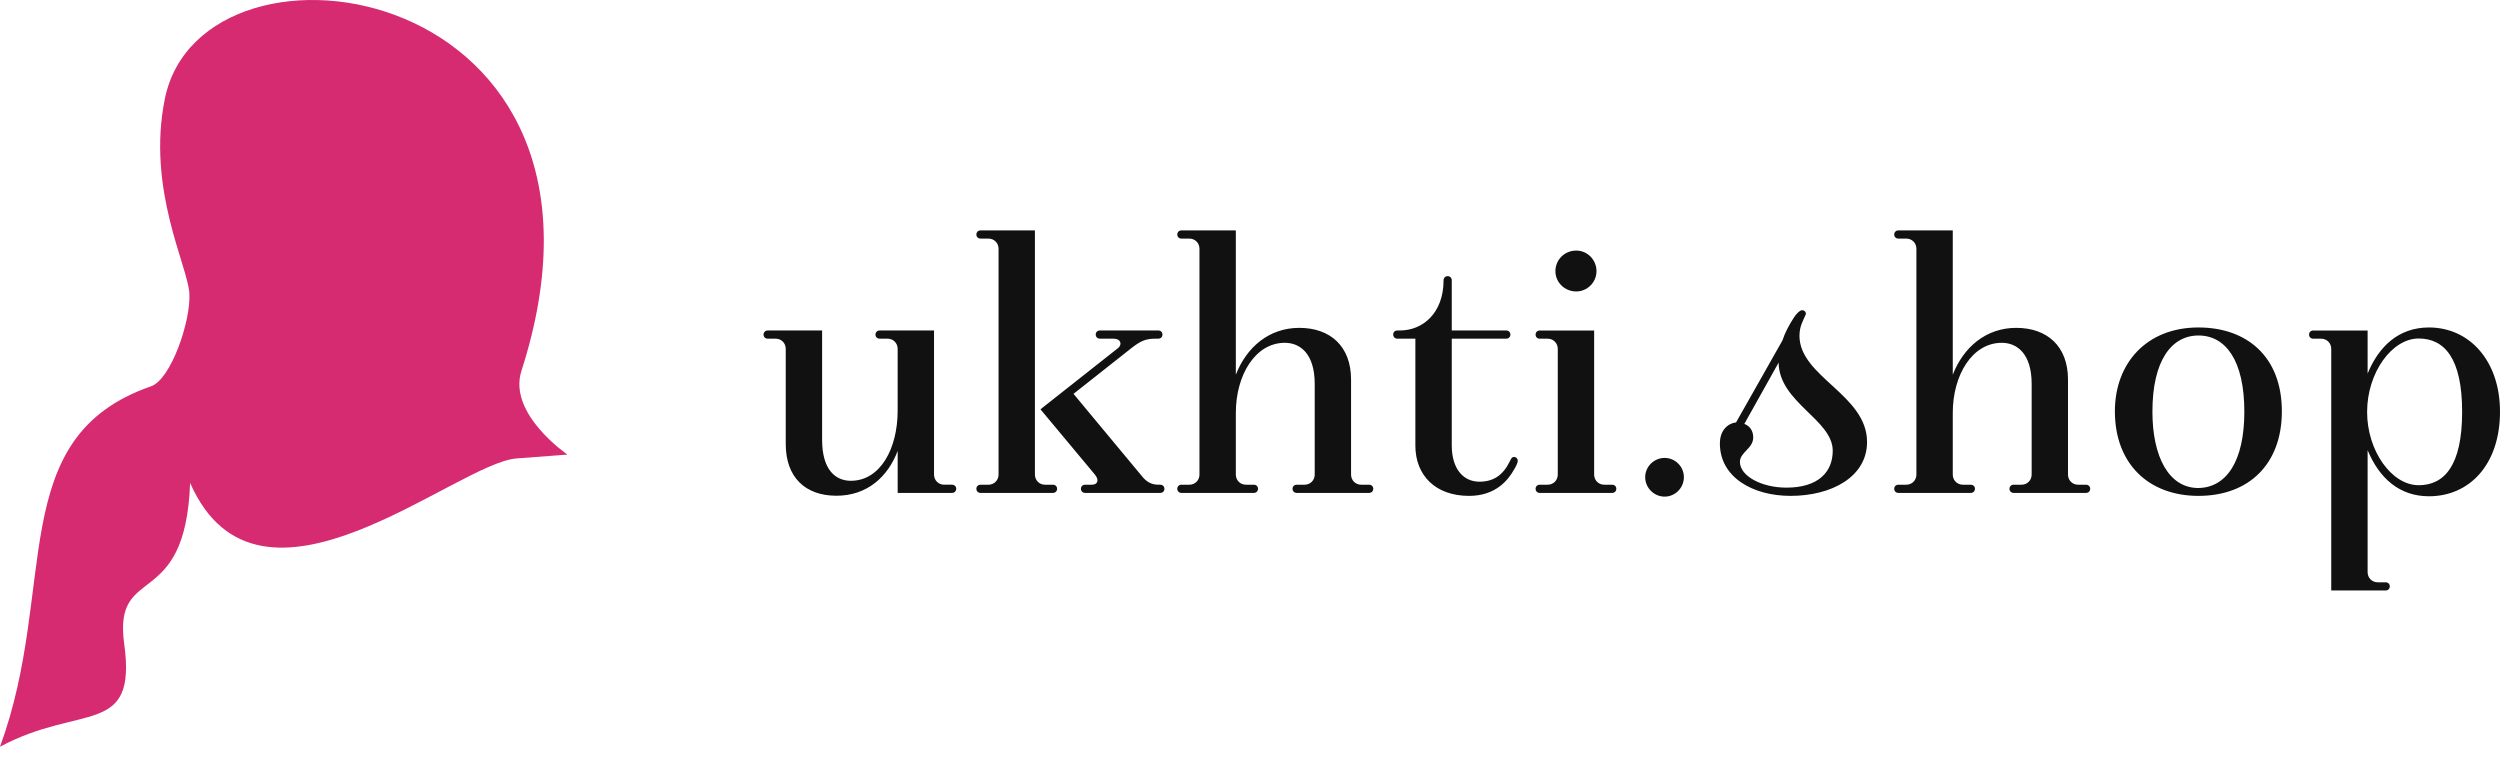
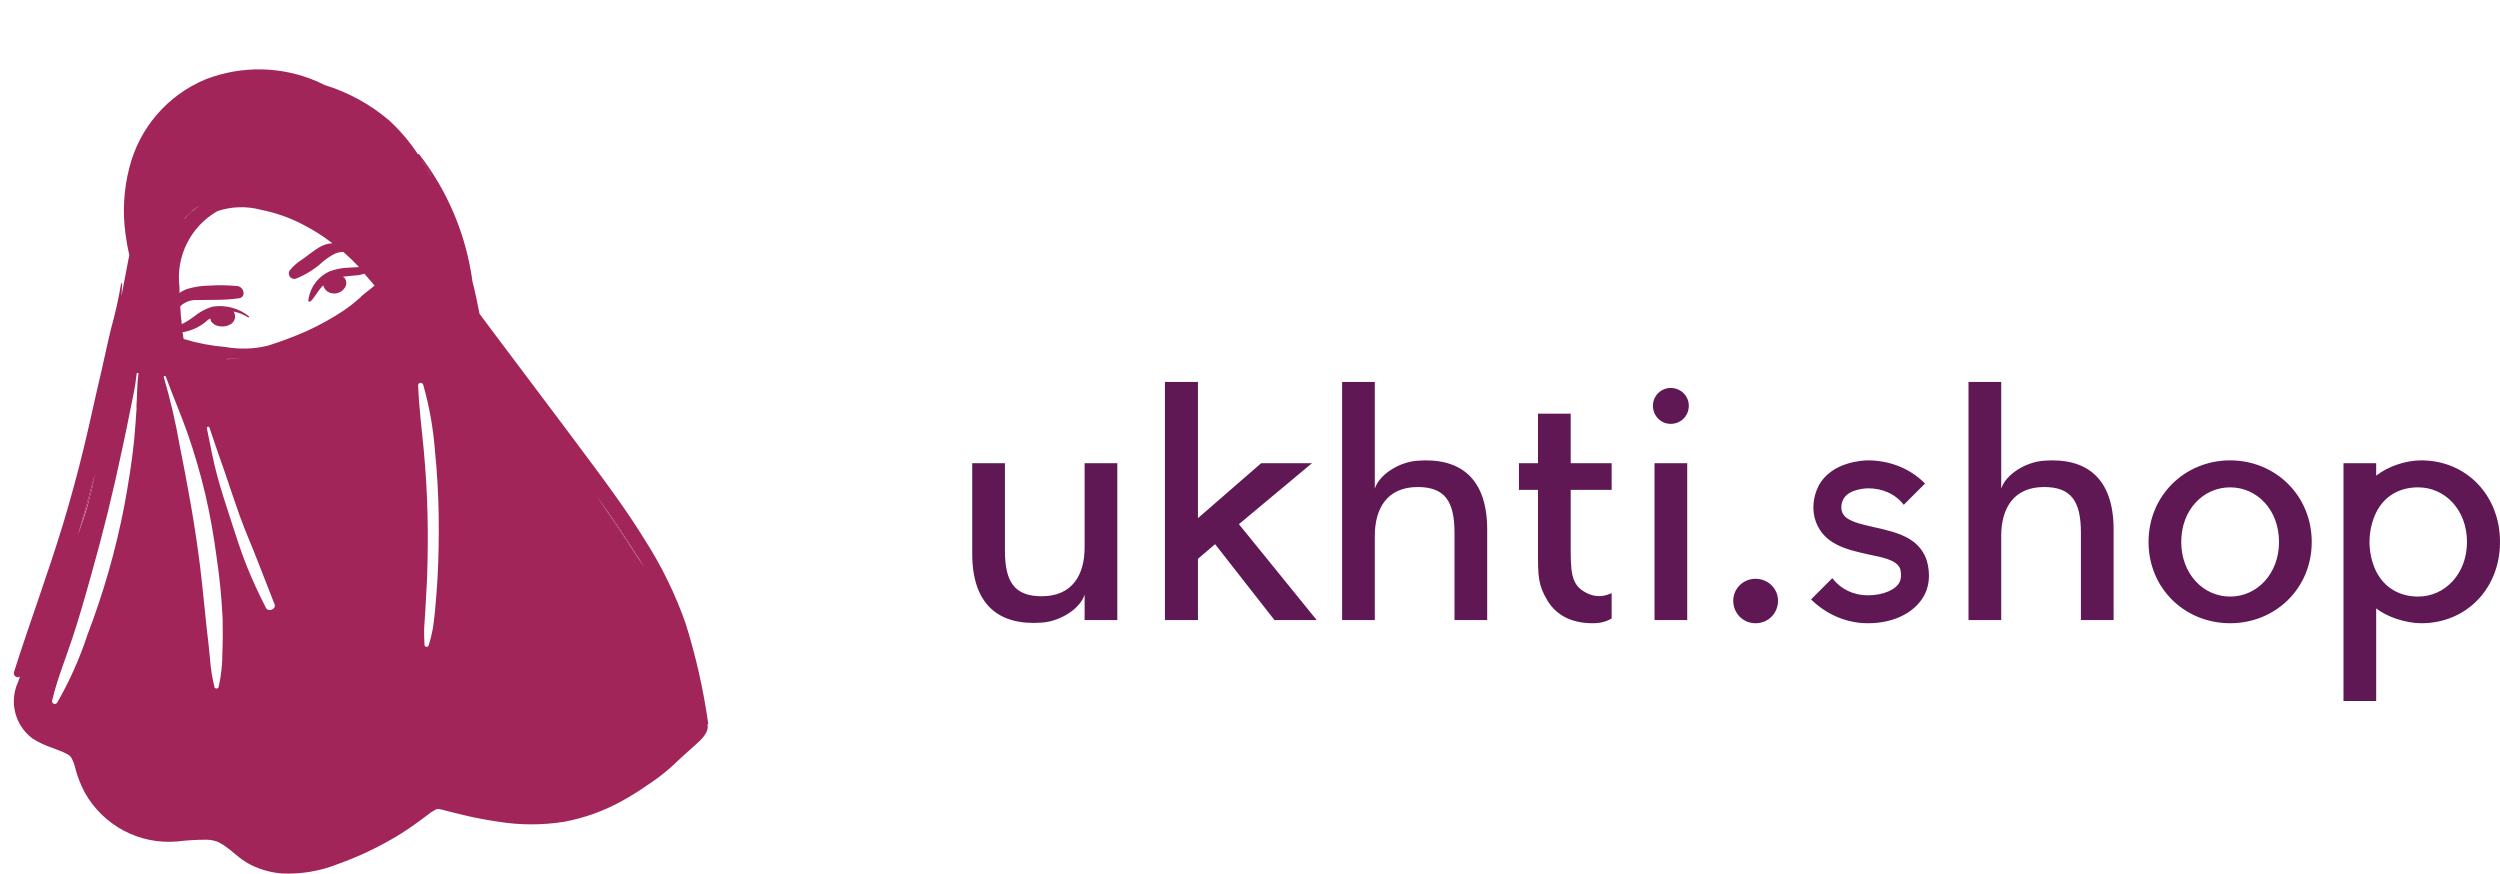
- <svg xmlns="http://www.w3.org/2000/svg" width="379.796" height="118.441" viewBox="-10 -5 379.796 118.441" class="css-1j8o68f">
-   <defs id="SvgjsDefs2771" />
-   <g id="SvgjsG2772" featurekey="QMusi1-0" transform="matrix(0.01426269,0,0,0.01426269,-38.21159,-19.59465)" fill="#d62b70">
-     <defs />
-     <g>
-       <path class="fil0" d="M3734 2075c-196,963 245,1780 261,2074 17,294 -196,915 -408,989 -1567,542 -986,2147 -1609,3839 862,-463 1460,-100 1323,-1095 -120,-871 652,-328 702,-1715 734,1671 2832,-215 3480,-261 343,-25 539,-41 539,-41 0,0 -637,-433 -490,-891 1341,-4171 -3398,-4865 -3798,-2899zm142 395c249,-404 709,-328 1173,-203 -477,-964 -1172,-651 -1173,203zm1221 -101c-498,-137 -1000,-241 -1212,278 58,609 331,1247 355,1494 25,253 82,302 229,425 337,280 978,-142 972,-523 -5,-306 -86,-1085 -344,-1674z" style="fill: #d62b70;" />
+ <svg xmlns="http://www.w3.org/2000/svg" width="360" height="125.765" viewBox="0 0 360 125.765" class="css-1j8o68f">
+   <defs id="SvgjsDefs1001" />
+   <g id="SvgjsG1007" featurekey="PG4fjM-0" transform="matrix(36.51847,0,0,36.51847,-39.30021,-23.40119)" fill="#a12559">
+     <g data-name="Layer 1">
+       <path d="M1.86,1.455l.007-.004-.013.007-.011.007-.003.002-.002.002-.022.02L1.807,1.498l-.002.002-.002.003A.235.235,0,0,1,1.86,1.455Z" />
+       <path d="M1.986,2.055c-.006 0-.012 0-.018 0l.002.001a.383.383,0,0,0,.057-.004C2.014,2.054,2,2.055,1.986,2.055Z" />
+       <path d="M2.736,1.268c.016.025.031.05.045.075A.678.678,0,0,0,2.736,1.268Z" />
+       <path d="M1.439,2.567c.005-.02.009-.04.012-.06q-.032.123-.069.243c.009-.024.017-.048.025-.072C1.419,2.642,1.43,2.605,1.439,2.567Z" />
+       <path d="M3.615,2.878l-.027-.044c-.05-.081-.104-.159-.159-.236q.076.115.153.229Z" />
+       <path d="M2.967,1.878c-.008-.043-.017-.085-.028-.128C2.936,1.725,2.931,1.7,2.926,1.675a1.041,1.041,0,0,0-.198-.427l-.004.001a.712.712,0,0,0-.114-.134A.716.716,0,0,0,2.356.976L2.329.963a.579.579,0,0,0-.443-.009.512.512,0,0,0-.3.349.673.673,0,0,0-.015.26.838.838,0,0,0,.015.084l-.003.015q-.014.073-.028.146c.001-.017.002-.034.003-.05l-.004,0a1.778,1.778,0,0,1-.04.179c-.014.056-.025.112-.038.168-.024.1-.045.201-.069.3q-.037.152-.082.302c-.06.197-.132.389-.194.585a.016.016,0,0,0,.024.017l-.008.022a.183.183,0,0,0,.056.221.356.356,0,0,0,.08.038l.039.015.006.003L1.344,3.616l.007.005.001.001.005.006a.142.142,0,0,1,.015.038.433.433,0,0,0,.039.101.38.38,0,0,0,.363.192.92.92,0,0,1,.119-.007l.013.001.011.002.017.005a.218.218,0,0,1,.044.028l.003.002.004.003.008.007.027.022a.27.27,0,0,0,.045.029.338.338,0,0,0,.122.034A.531.531,0,0,0,2.411,4.047a1.296,1.296,0,0,0,.225-.106q.05-.03.097-.065l.035-.026.009-.007.004-.002.015-.009.004-.001.007 0.0.01.002.031.008.057.014c.045.011.09.019.136.026a.821.821,0,0,0,.261 0.0.749.749,0,0,0,.227-.082A1.066,1.066,0,0,0,3.624,3.74a.791.791,0,0,0,.099-.075c.027-.026.055-.051.083-.076.022-.02.061-.05.061-.083L3.866,3.498l.003-.003a2.484,2.484,0,0,0-.089-.395,1.575,1.575,0,0,0-.161-.33c-.064-.104-.136-.203-.209-.301q-.116-.156-.233-.311l-.121-.161-.063-.084Zm-1.516.629c-.004.02-.008.04-.012.06-.009.038-.019.075-.031.112-.008.024-.017.048-.025.072Q1.419,2.63,1.451,2.508Zm.164-.26c-.003.044-.006.087-.01.131-.009.087-.023.173-.039.259a3.008,3.008,0,0,1-.145.507,1.436,1.436,0,0,1-.119.267.011.011,0,0,1-.02-.009c.02-.084.053-.164.08-.246.027-.082.051-.166.074-.249q.07-.247.123-.5c.01-.047.02-.093.029-.14.01-.05.022-.101.027-.152 0-.005.008-.005.007 0C1.616,2.16,1.617,2.204,1.614,2.248Zm.19-.747L1.807,1.498l.009-.009.022-.02.002-.002.003-.002.011-.007.013-.007-.007.004a.235.235,0,0,0-.057.049ZM1.953,3.216a.593.593,0,0,1-.015.135.009.009,0,0,1-.016-0A.695.695,0,0,1,1.904,3.236c-.004-.04-.008-.08-.013-.12-.009-.081-.016-.162-.026-.243-.02-.161-.049-.32-.081-.479a2.41,2.41,0,0,0-.062-.266c-.002-.005.006-.007.008-.002.028.077.061.152.088.23a2.425,2.425,0,0,1,.068.235c.019.081.033.163.044.245a2.384,2.384,0,0,1,.024.244C1.955,3.125,1.955,3.17,1.953,3.216Zm.172-.178c-.028-.055-.054-.11-.077-.168-.023-.058-.042-.118-.061-.177-.019-.058-.038-.116-.054-.175-.017-.062-.028-.125-.041-.188a.005.005,0,0,1,.01-.003c.019.058.04.116.06.174.02.059.04.119.061.178.021.058.046.114.068.171.023.058.045.116.068.174C2.166,3.043,2.134,3.056,2.124,3.037ZM1.969,2.056c.006,0,.012 0.0.018-0.0.014-0.0.028-.002.042-.003a.383.383,0,0,1-.057.004Zm.531-.245a.653.653,0,0,1-.071.056,1.068,1.068,0,0,1-.145.08,1.508,1.508,0,0,1-.152.057.406.406,0,0,1-.167.005.781.781,0,0,1-.163-.031L1.8,1.976l-.004-.025a.193.193,0,0,0,.098-.047l.011-.008.003.011a.045.045,0,0,0,.032.02c.024.005.06-.005.063-.035a.035.035,0,0,0-.006-.023.176.176,0,0,1,.059.024l.003-.004a.185.185,0,0,0-.145-.039.209.209,0,0,0-.073.039.312.312,0,0,1-.048.03c-.003-.023-.005-.047-.006-.07l.006-.006a.091.091,0,0,1,.062-.019c.027-.001.054 0.0.082-.001A.656.656,0,0,0,2.019,1.817c.029-.005.019-.045-.006-.048a.685.685,0,0,0-.111-.002.316.316,0,0,0-.087.013.12.12,0,0,0-.031.016c-0-.007-0-.015-0-.022a.302.302,0,0,1,.15-.301.3.3,0,0,1,.171-.005.614.614,0,0,1,.167.059.777.777,0,0,1,.115.073.108.108,0,0,0-.052.016c-.022.013-.042.03-.063.045a.201.201,0,0,0-.054.047.022.022,0,0,0-0.0.022l.003.004a.022.022,0,0,0,.021.006.34.34,0,0,0,.108-.068A.249.249,0,0,1,2.397,1.641a.089.089,0,0,1,.033-.007q.032.028.062.06l-.037.002A.249.249,0,0,0,2.378,1.71a.144.144,0,0,0-.086.115c-.001.005.006.007.009.004.018-.018.028-.04.045-.058l.005-.005a.04.04,0,0,0,.016.024.049.049,0,0,0,.069-.015.032.032,0,0,0-.002-.039l-.006-.004c.02-.003.04-.004.06-.006a.131.131,0,0,0,.025-.006l.031.036.009.011C2.537,1.781,2.517,1.795,2.5,1.81ZM2.781,1.343c-.014-.026-.029-.051-.045-.075A.678.678,0,0,1,2.781,1.343Zm.02,1.584q-.004.064-.01.128c-.002.021-.005.043-.008.064a.539.539,0,0,1-.016.065A.008.008,0,0,1,2.75,3.182c-.001-.023-.002-.045-.001-.068l.004-.06q.004-.064.007-.128c.003-.085.004-.171.002-.256s-.007-.171-.015-.256c-.008-.085-.019-.169-.022-.254-0-.012.017-.013.02-.002a1.315,1.315,0,0,1,.046.257q.013.128.015.256C2.807,2.757,2.806,2.842,2.801,2.927Zm.788-.094.027.044-.034-.051q-.076-.115-.153-.229C3.485,2.675,3.538,2.753,3.589,2.834Z" />
    </g>
  </g>
-   <g id="SvgjsG2773" featurekey="UyNsn2-0" transform="matrix(2.735212,0,0,2.735212,104.2751,15.1746)" fill="#111111">
-     <path d="M11.099 19.546 c0.135 0 0.232 0.097 0.232 0.223 c0 0.135 -0.097 0.232 -0.232 0.232 l-3.02 0 l0 -2.334 c-0.548 1.45 -1.703 2.491 -3.404 2.491 c-1.72 0 -2.813 -1.019 -2.813 -2.871 l0 -5.291 c0 -0.305 -0.235 -0.561 -0.561 -0.561 l-0.439 0 c-0.135 0 -0.232 -0.097 -0.232 -0.223 c0 -0.135 0.097 -0.232 0.232 -0.232 l3.02 0 l0 6.064 c0 1.694 0.756 2.284 1.596 2.284 c1.636 0 2.6 -1.783 2.6 -3.896 l0 -3.436 c0 -0.305 -0.235 -0.561 -0.561 -0.561 l-0.439 0 c-0.135 0 -0.232 -0.097 -0.232 -0.223 c0 -0.135 0.097 -0.232 0.232 -0.232 l3.02 0 l0 8.004 c0 0.305 0.235 0.561 0.561 0.561 l0.439 0 z M16.702 19.546 c0.135 0 0.232 0.097 0.232 0.223 c0 0.135 -0.097 0.232 -0.232 0.232 l-4.02 0 c-0.135 0 -0.232 -0.097 -0.232 -0.232 c0 -0.126 0.097 -0.223 0.232 -0.223 l0.439 0 c0.326 0 0.561 -0.257 0.561 -0.561 l0 -12.548 c0 -0.305 -0.235 -0.561 -0.561 -0.561 l-0.439 0 c-0.135 0 -0.232 -0.097 -0.232 -0.223 c0 -0.135 0.097 -0.232 0.232 -0.232 l3.02 0 l0 13.564 c0 0.305 0.235 0.561 0.561 0.561 l0.439 0 z M22.662 19.546 c0.135 0 0.232 0.097 0.232 0.232 c0 0.126 -0.097 0.223 -0.232 0.223 l-4.173 0 c-0.135 0 -0.232 -0.097 -0.232 -0.232 c0 -0.126 0.097 -0.223 0.232 -0.223 l0.376 0 c0.326 0 0.419 -0.26 0.167 -0.564 l-3.022 -3.625 l4.308 -3.399 c0.238 -0.185 0.173 -0.524 -0.258 -0.524 l-0.749 0 c-0.135 0 -0.232 -0.097 -0.232 -0.232 c0 -0.126 0.097 -0.223 0.232 -0.223 l3.243 0 c0.135 0 0.232 0.097 0.232 0.232 c0 0.126 -0.097 0.223 -0.232 0.223 l-0.159 0 c-0.545 0 -0.83 0.133 -1.333 0.524 l-3.217 2.541 l3.812 4.586 c0.242 0.299 0.512 0.46 0.9 0.46 l0.105 0 z M34.262 19.546 c0.135 0 0.232 0.097 0.232 0.223 c0 0.135 -0.097 0.232 -0.232 0.232 l-4.02 0 c-0.135 0 -0.232 -0.097 -0.232 -0.232 c0 -0.126 0.097 -0.223 0.232 -0.223 l0.439 0 c0.326 0 0.561 -0.257 0.561 -0.561 l0 -5.037 c0 -1.694 -0.82 -2.284 -1.66 -2.284 c-1.636 0 -2.721 1.783 -2.721 3.896 l0 3.425 c0 0.305 0.235 0.561 0.561 0.561 l0.439 0 c0.135 0 0.232 0.097 0.232 0.223 c0 0.135 -0.097 0.232 -0.232 0.232 l-4.02 0 c-0.135 0 -0.232 -0.097 -0.232 -0.232 c0 -0.126 0.097 -0.223 0.232 -0.223 l0.439 0 c0.326 0 0.561 -0.257 0.561 -0.561 l0 -12.548 c0 -0.305 -0.235 -0.561 -0.561 -0.561 l-0.439 0 c-0.135 0 -0.232 -0.097 -0.232 -0.223 c0 -0.135 0.097 -0.232 0.232 -0.232 l3.02 0 l0 8.016 c0.587 -1.515 1.835 -2.603 3.523 -2.603 c1.72 0 2.877 1.019 2.877 2.871 l0 5.28 c0 0.305 0.235 0.561 0.561 0.561 l0.439 0 z M42.308 18.005 c0.135 0 0.213 0.106 0.213 0.213 c0 0.086 -0.067 0.254 -0.193 0.461 c-0.341 0.617 -1.037 1.487 -2.513 1.487 c-1.852 0 -2.982 -1.122 -2.982 -2.796 l0 -5.936 l-1 0 c-0.135 0 -0.232 -0.097 -0.232 -0.232 c0 -0.126 0.097 -0.223 0.232 -0.223 l0.146 0 c1.262 0 2.42 -0.965 2.42 -2.785 c0 -0.135 0.097 -0.232 0.232 -0.232 c0.126 0 0.223 0.097 0.223 0.232 l0 2.785 l3.024 0 c0.135 0 0.232 0.097 0.232 0.232 c0 0.126 -0.097 0.223 -0.232 0.223 l-3.024 0 l0 5.936 c0 1.245 0.603 2.008 1.539 2.008 c0.794 0 1.323 -0.379 1.69 -1.141 c0.069 -0.132 0.107 -0.233 0.226 -0.233 z M44.611 7.686 c0 -0.636 0.51 -1.145 1.156 -1.145 c0.617 0 1.126 0.51 1.126 1.145 c0 0.617 -0.51 1.126 -1.126 1.126 c-0.646 0 -1.156 -0.51 -1.156 -1.126 z M47.762 19.546 c0.135 0 0.232 0.097 0.232 0.223 c0 0.135 -0.097 0.232 -0.232 0.232 l-4.02 0 c-0.135 0 -0.232 -0.097 -0.232 -0.232 c0 -0.126 0.097 -0.223 0.232 -0.223 l0.439 0 c0.326 0 0.561 -0.257 0.561 -0.561 l0 -6.988 c0 -0.305 -0.235 -0.561 -0.561 -0.561 l-0.439 0 c-0.135 0 -0.232 -0.097 -0.232 -0.223 c0 -0.135 0.097 -0.232 0.232 -0.232 l3.02 0 l0 8.004 c0 0.305 0.235 0.561 0.561 0.561 l0.439 0 z M49.597 19.128 c0 -0.588 0.491 -1.07 1.079 -1.07 c0.59 0 1.071 0.481 1.071 1.07 c0 0.59 -0.481 1.08 -1.071 1.08 c-0.589 0 -1.079 -0.491 -1.079 -1.08 z M58.166 11.27 c0 2.288 3.754 3.274 3.754 5.903 c0 1.937 -1.969 2.993 -4.249 2.993 c-2.097 0 -3.925 -1.032 -3.925 -2.912 c0 -0.741 0.451 -1.117 0.899 -1.169 l2.575 -4.551 c0.138 -0.43 0.371 -0.859 0.64 -1.278 c0.153 -0.235 0.337 -0.401 0.447 -0.401 c0.146 0 0.233 0.108 0.212 0.225 c-0.169 0.388 -0.352 0.683 -0.352 1.191 z M57.436 19.709 c1.799 0 2.578 -0.889 2.578 -2.049 c0 -1.728 -2.978 -2.677 -3.006 -4.896 l-1.905 3.406 c0.271 0.095 0.495 0.346 0.495 0.75 c0 0.618 -0.739 0.821 -0.739 1.358 c0 0.782 1.199 1.43 2.576 1.43 z M74.082 19.546 c0.135 0 0.232 0.097 0.232 0.223 c0 0.135 -0.097 0.232 -0.232 0.232 l-4.02 0 c-0.135 0 -0.232 -0.097 -0.232 -0.232 c0 -0.126 0.097 -0.223 0.232 -0.223 l0.439 0 c0.326 0 0.561 -0.257 0.561 -0.561 l0 -5.037 c0 -1.694 -0.82 -2.284 -1.66 -2.284 c-1.636 0 -2.721 1.783 -2.721 3.896 l0 3.425 c0 0.305 0.235 0.561 0.561 0.561 l0.439 0 c0.135 0 0.232 0.097 0.232 0.223 c0 0.135 -0.097 0.232 -0.232 0.232 l-4.02 0 c-0.135 0 -0.232 -0.097 -0.232 -0.232 c0 -0.126 0.097 -0.223 0.232 -0.223 l0.439 0 c0.326 0 0.561 -0.257 0.561 -0.561 l0 -12.548 c0 -0.305 -0.235 -0.561 -0.561 -0.561 l-0.439 0 c-0.135 0 -0.232 -0.097 -0.232 -0.223 c0 -0.135 0.097 -0.232 0.232 -0.232 l3.02 0 l0 8.016 c0.587 -1.515 1.835 -2.603 3.523 -2.603 c1.72 0 2.877 1.019 2.877 2.871 l0 5.28 c0 0.305 0.235 0.561 0.561 0.561 l0.439 0 z M80.327 20.166 c-2.749 0 -4.642 -1.768 -4.642 -4.696 c0 -2.683 1.77 -4.658 4.642 -4.658 c2.664 0 4.632 1.598 4.632 4.658 c0 2.928 -1.827 4.696 -4.633 4.696 z M80.303 19.729 c1.576 -0.011 2.572 -1.487 2.572 -4.241 c0 -2.843 -1.036 -4.23 -2.548 -4.23 c-1.493 0 -2.557 1.387 -2.557 4.23 c0 2.503 0.909 4.23 2.533 4.241 z M93.129 10.812 c2.259 0 3.946 1.861 3.946 4.676 c0 2.936 -1.692 4.7 -3.946 4.7 c-1.629 0 -2.757 -0.99 -3.407 -2.562 l0 6.779 c0 0.305 0.235 0.561 0.561 0.561 l0.439 0 c0.135 0 0.232 0.097 0.232 0.223 c0 0.135 -0.097 0.232 -0.232 0.232 l-3.02 0 l0 -13.424 c0 -0.305 -0.235 -0.561 -0.561 -0.561 l-0.439 0 c-0.135 0 -0.232 -0.097 -0.232 -0.223 c0 -0.135 0.097 -0.232 0.232 -0.232 l3.02 0 l0 2.394 c0.612 -1.496 1.712 -2.563 3.407 -2.563 z M92.554 19.574 c1.424 0 2.418 -1.08 2.418 -4.075 c0 -2.994 -0.994 -4.074 -2.418 -4.074 c-1.466 0 -2.86 1.874 -2.86 4.084 c0 2.146 1.356 4.064 2.86 4.064 z" />
+   <g id="SvgjsG1008" featurekey="jxYttZ-0" transform="matrix(2.285952,0,0,2.285952,137.5769,43.57024)" fill="#5f1854">
+     <path d="M1.06 15.82 l0 -5.7 l2.06 0 l0 5.5 c0 2 0.62 2.88 2.32 2.88 c1.92 0 2.7 -1.34 2.7 -3.08 l0 -5.3 l2.06 0 l0 9.88 l-2.06 0 l0 -1.6 c-0.28 0.88 -1.52 1.68 -2.7 1.76 c-2.68 0.2 -4.38 -1.1 -4.38 -4.34 z M20.1 20 l-3.74 -4.78 l-1.08 0.92 l0 3.86 l-2.08 0 l0 -15 l2.08 0 l0 8.58 l3.98 -3.46 l3.2 0 l-4.6 3.84 l4.9 6.04 l-2.66 0 z M33.5 14.3 l0 5.7 l-2.06 0 l0 -5.5 c0 -2 -0.62 -2.88 -2.32 -2.88 c-1.92 0 -2.7 1.34 -2.7 3.08 l0 5.3 l-2.06 0 l0 -15 l2.06 0 l0 6.72 c0.28 -0.88 1.52 -1.68 2.7 -1.76 c2.68 -0.2 4.38 1.1 4.38 4.34 z M39.9 18.36 c0.64 0.26 1.14 0.08 1.44 -0.06 l0 1.6 c-0.26 0.16 -0.64 0.3 -1.18 0.3 c-1.18 0 -2.22 -0.38 -2.86 -1.42 c-0.6 -1 -0.6 -1.54 -0.6 -3.1 l0 -3.88 l-1.2 0 l0 -1.68 l1.2 0 l0 -3.12 l2.06 0 l0 3.12 l2.58 0 l0 1.68 l-2.58 0 l0 3.88 c0 1.64 0.16 2.24 1.14 2.68 z M46.1 10.12 l0 9.88 l-2.06 0 l0 -9.88 l2.06 0 z M46.2 6.5 c0 0.64 -0.5 1.14 -1.14 1.14 c-0.62 0 -1.12 -0.5 -1.12 -1.14 c0 -0.62 0.5 -1.12 1.12 -1.12 c0.64 0 1.14 0.5 1.14 1.12 z M51.82 18.78 c0 0.8 -0.62 1.42 -1.42 1.42 c-0.78 0 -1.4 -0.62 -1.4 -1.42 c0 -0.76 0.62 -1.38 1.4 -1.38 c0.8 0 1.42 0.62 1.42 1.38 z M61.16 16.16 c0.04 0.12 0.38 1.1 -0.04 2.1 c-0.52 1.18 -1.9 1.94 -3.62 1.94 l-0.02 0 c-1.38 0 -2.64 -0.58 -3.58 -1.5 l1.34 -1.34 c0.56 0.72 1.36 1.08 2.24 1.08 c0.98 0 1.8 -0.36 2.02 -0.88 c0.14 -0.36 0.02 -0.74 0.02 -0.78 c-0.24 -0.6 -1.12 -0.72 -2.12 -0.94 c-1.34 -0.3 -2.68 -0.64 -3.2 -2.04 c-0.26 -0.72 -0.18 -1.56 0.18 -2.26 c0.82 -1.54 2.86 -1.6 3.1 -1.6 c1.38 0 2.68 0.52 3.6 1.46 l-1.34 1.34 c-0.56 -0.72 -1.38 -1.04 -2.26 -1.04 c-0.02 0 -1.2 0.02 -1.54 0.68 c-0.12 0.2 -0.18 0.54 -0.08 0.82 c0.2 0.56 1.1 0.74 2.06 0.96 c1.3 0.3 2.72 0.6 3.24 2 z M72.96 14.3 l0 5.7 l-2.06 0 l0 -5.5 c0 -2 -0.62 -2.88 -2.32 -2.88 c-1.92 0 -2.7 1.34 -2.7 3.08 l0 5.3 l-2.06 0 l0 -15 l2.06 0 l0 6.72 c0.28 -0.88 1.52 -1.68 2.7 -1.76 c2.68 -0.2 4.38 1.1 4.38 4.34 z M80.3 11.64 c-1.7 0 -3.08 1.42 -3.08 3.44 c0 2 1.38 3.44 3.08 3.44 s3.08 -1.44 3.08 -3.44 c0 -2.02 -1.38 -3.44 -3.08 -3.44 z M80.3 9.94 c2.84 0 5.14 2.2 5.14 5.14 s-2.3 5.12 -5.14 5.12 s-5.14 -2.18 -5.14 -5.12 s2.3 -5.14 5.14 -5.14 z M97.3 15.08 c0 2.94 -2.12 5.12 -4.96 5.12 c-0.96 0 -2.18 -0.4 -2.84 -0.94 l0 5.84 l-2.06 0 l0 -14.98 l2.06 0 l0 0.78 c0.78 -0.6 1.88 -0.96 2.84 -0.96 c2.84 0 4.96 2.2 4.96 5.14 z M95.22 15.08 c0 -2.02 -1.38 -3.44 -3.08 -3.44 c-1.12 0 -2.1 0.5 -2.64 1.58 c-0.26 0.54 -0.42 1.18 -0.42 1.86 s0.16 1.32 0.42 1.86 c0.54 1.06 1.52 1.58 2.64 1.58 c1.7 0 3.08 -1.44 3.08 -3.44 z" />
  </g>
</svg>
